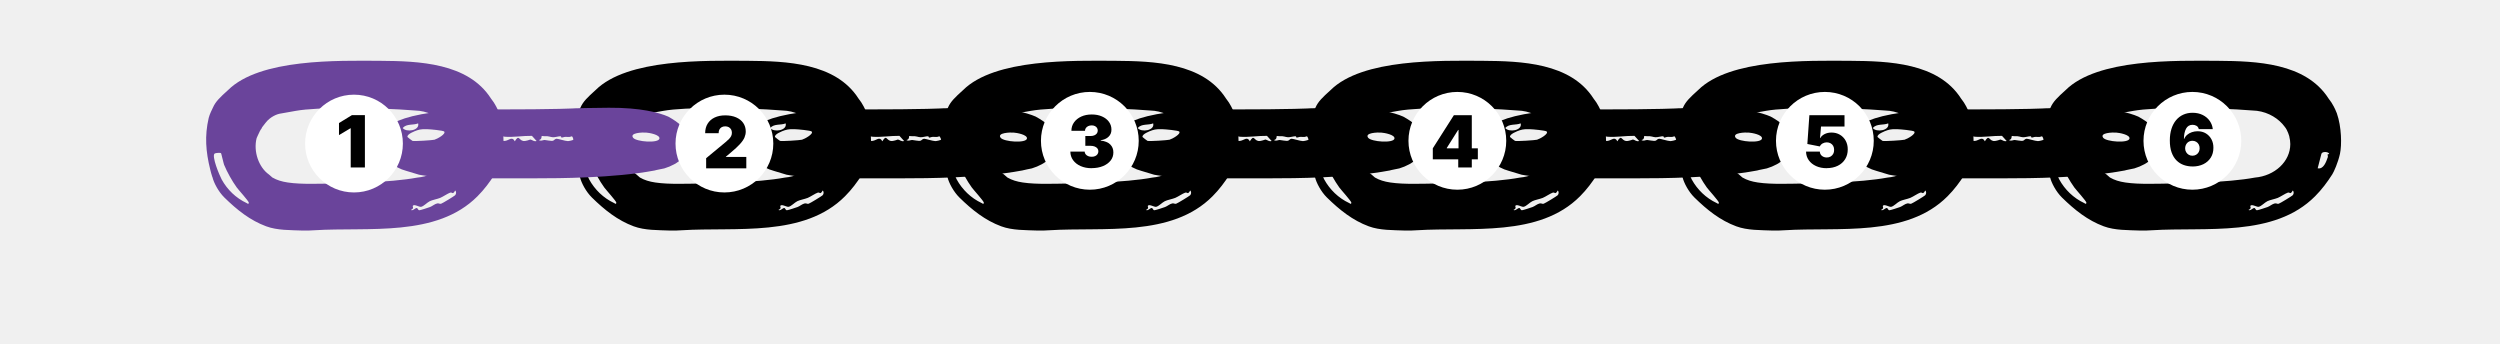
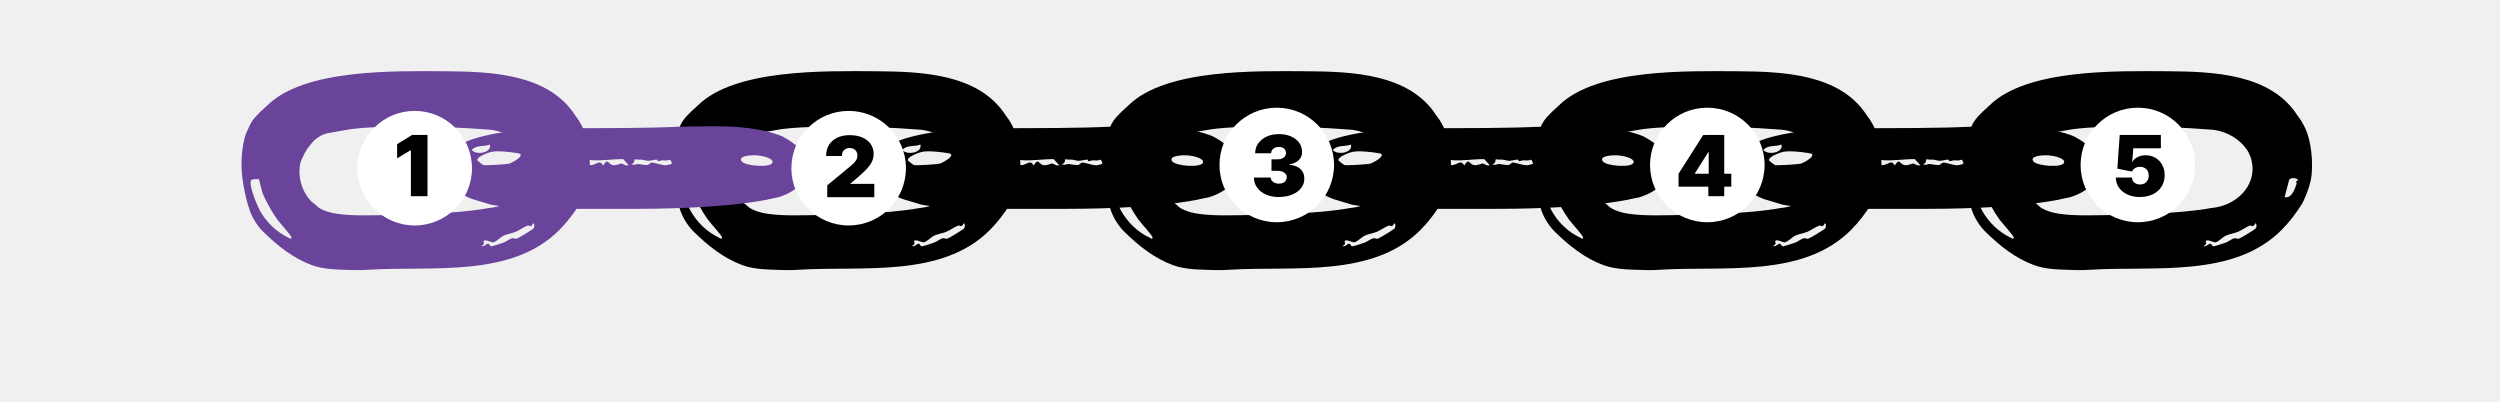
- <svg xmlns="http://www.w3.org/2000/svg" id="Layer_1" version="1.1" viewBox="150 55 765 105">
+ <svg xmlns="http://www.w3.org/2000/svg" id="Layer_1" version="1.1" viewBox="150 55 653 105">
  <defs>
    <style>
      .st0 {
        fill: #fff;
      }
    </style>
  </defs>
  <path d="M462.65,107.2c.69-.22,2.7-.56,3.09-.67,4.3-1.31,7.79-4.08,7.5-8.44-.25-3.53-3.2-5.69-6.31-7.41-2.81-1.23-8.43-2.76-18.16-2.71-4.77.02-10.21.17-10.21.17,0,0-4.72.35-25.45.35l-5.72.04s-.39,0-.52.02c-12.39.19-20.74,2.2-23.82,4.05-6.77,4.07-4.04,12.65,3.75,14.69l3.89,1.17s6,1.15,12.14,1.1h24.09c6.08,0,23.45-.05,35.74-2.37ZM460.15,95.57c.98.06,4.26.64,4.1,1.82-.23,1.52-7.09,1.02-8.05-.23-1.19-1.57,2.95-1.67,3.95-1.59ZM385.68,94.17c1.21-1.4,3.2-.78,4.73-1.42.57,2.22-3.63,2.84-4.73,1.42ZM395.44,97.75c-.66.17-6.25.53-6.76.36-.08-.02-1.48-1.08-1.52-1.18-.29-.85,2.17-1.8,2.97-2.07,1.13-.38,2.05-.34,3.16-.32.7,0,4.79.38,5.08.7.68.74-2.17,2.29-2.93,2.5ZM410.23,98.05c-1.07.08-2.44-.11-3.22-.8l3.87-.8,3.07.45-1.99,1.18c-.12-.87-.88-.08-1.74-.04ZM424.76,97.69c-.12-.02-1.33.59-2.21.44-1.37-.28-1.25-2.05-2.56.11-.82-1.63-1.76-.28-2.97-.13-.84.13-2.19-.32-3.09-.21-.37-.09,1-1.5,1.46-1.55.08,0,.92.45,1.56.49,2.62.21,5.61-.32,8.28-.27l1.43,1.57c-.78.28-1.31-.34-1.89-.45ZM436.17,98.17c-.7,0-3.03-.74-3.4-.72-.53.04-.76.53-1.09.61-.55.17-2.13-.21-2.58-.23-.51,0-1.11.46-1.74.02.96-.15.8-1.16.84-1.21.1-.09.66.08.92.04,1.33-.09,1.7.28,2.56.32.59.04,1.99-.38,2.34-.3.12.02.23.42.27.42.98-.13.43-.32,2.13-.21,1.09.06.94-.82,1.58.76-.02.23-1.54.53-1.82.51Z" />
  <path d="M575.11,107.2c.69-.22,2.7-.56,3.09-.67,4.3-1.31,7.79-4.08,7.5-8.44-.25-3.53-3.2-5.69-6.31-7.41-2.81-1.23-8.43-2.76-18.16-2.71-4.77.02-10.21.17-10.21.17,0,0-4.72.35-25.45.35l-5.72.04s-.39,0-.52.02c-12.39.19-20.74,2.2-23.82,4.05-6.77,4.07-4.04,12.65,3.75,14.69l3.89,1.17s6,1.15,12.14,1.1h24.09c6.08,0,23.45-.05,35.74-2.37ZM572.61,95.57c.98.06,4.26.64,4.1,1.82-.23,1.52-7.09,1.02-8.05-.23-1.19-1.57,2.95-1.67,3.95-1.59ZM498.14,94.17c1.21-1.4,3.2-.78,4.73-1.42.57,2.22-3.63,2.84-4.73,1.42ZM507.9,97.75c-.66.17-6.25.53-6.76.36-.08-.02-1.48-1.08-1.52-1.18-.29-.85,2.17-1.8,2.97-2.07,1.13-.38,2.05-.34,3.16-.32.7,0,4.79.38,5.08.7.68.74-2.17,2.29-2.93,2.5ZM522.69,98.05c-1.07.08-2.44-.11-3.22-.8l3.87-.8,3.07.45-1.99,1.18c-.12-.87-.88-.08-1.74-.04ZM537.22,97.69c-.12-.02-1.33.59-2.21.44-1.37-.28-1.25-2.05-2.56.11-.82-1.63-1.76-.28-2.97-.13-.84.13-2.19-.32-3.09-.21-.37-.09,1-1.5,1.46-1.55.08,0,.92.45,1.56.49,2.62.21,5.61-.32,8.28-.27l1.43,1.57c-.78.28-1.31-.34-1.89-.45ZM548.63,98.17c-.7,0-3.03-.74-3.4-.72-.53.04-.76.53-1.09.61-.55.17-2.13-.21-2.58-.23-.51,0-1.11.46-1.74.02.96-.15.8-1.16.84-1.21.1-.09.66.08.92.04,1.33-.09,1.7.28,2.56.32.59.04,1.99-.38,2.34-.3.12.02.23.42.27.42.98-.13.43-.32,2.13-.21,1.09.06.94-.82,1.58.76-.02.23-1.54.53-1.82.51Z" />
  <path d="M687.57,107.2c.69-.22,2.7-.56,3.09-.67,4.3-1.31,7.79-4.08,7.5-8.44-.25-3.53-3.2-5.69-6.31-7.41-2.81-1.23-8.43-2.76-18.16-2.71-4.77.02-10.21.17-10.21.17,0,0-4.72.35-25.45.35l-5.72.04s-.39,0-.52.02c-12.39.19-20.74,2.2-23.82,4.05-6.77,4.07-4.04,12.65,3.75,14.69l3.89,1.17s6,1.15,12.14,1.1h24.09c6.08,0,23.45-.05,35.74-2.37ZM685.07,95.57c.98.06,4.26.64,4.1,1.82-.23,1.52-7.09,1.02-8.05-.23-1.19-1.57,2.95-1.67,3.95-1.59ZM610.6,94.17c1.21-1.4,3.2-.78,4.73-1.42.57,2.22-3.63,2.84-4.73,1.42ZM620.36,97.75c-.66.17-6.25.53-6.76.36-.08-.02-1.48-1.08-1.52-1.18-.29-.85,2.17-1.8,2.97-2.07,1.13-.38,2.05-.34,3.16-.32.7,0,4.79.38,5.08.7.68.74-2.17,2.29-2.93,2.5ZM635.15,98.05c-1.07.08-2.44-.11-3.22-.8l3.87-.8,3.07.45-1.99,1.18c-.12-.87-.88-.08-1.74-.04ZM649.68,97.69c-.12-.02-1.33.59-2.21.44-1.37-.28-1.25-2.05-2.56.11-.82-1.63-1.76-.28-2.97-.13-.84.13-2.19-.32-3.09-.21-.37-.09,1-1.5,1.46-1.55.08,0,.92.45,1.56.49,2.62.21,5.61-.32,8.28-.27l1.43,1.57c-.78.28-1.31-.34-1.89-.45ZM661.09,98.17c-.7,0-3.03-.74-3.4-.72-.53.04-.76.53-1.09.61-.55.17-2.13-.21-2.58-.23-.51,0-1.11.46-1.74.02.96-.15.8-1.16.84-1.21.1-.09.66.08.92.04,1.33-.09,1.7.28,2.56.32.59.04,1.99-.38,2.34-.3.12.02.23.42.27.42.98-.13.43-.32,2.13-.21,1.09.06.94-.82,1.58.76-.02.23-1.54.53-1.82.51Z" />
-   <path d="M800.03,107.2c.69-.22,2.7-.56,3.09-.67,4.3-1.31,7.79-4.08,7.5-8.44-.25-3.53-3.2-5.69-6.31-7.41-2.81-1.23-8.43-2.76-18.16-2.71-4.77.02-10.21.17-10.21.17,0,0-4.72.35-25.45.35l-5.72.04s-.39,0-.52.02c-12.39.19-20.74,2.2-23.82,4.05-6.77,4.07-4.04,12.65,3.75,14.69l3.89,1.17s6,1.15,12.14,1.1h24.09c6.08,0,23.45-.05,35.74-2.37ZM797.53,95.57c.98.06,4.26.64,4.1,1.82-.23,1.52-7.09,1.02-8.05-.23-1.19-1.57,2.95-1.67,3.95-1.59ZM723.06,94.17c1.21-1.4,3.2-.78,4.73-1.42.57,2.22-3.63,2.84-4.73,1.42ZM732.82,97.75c-.66.17-6.25.53-6.76.36-.08-.02-1.48-1.08-1.52-1.18-.29-.85,2.17-1.8,2.97-2.07,1.13-.38,2.05-.34,3.16-.32.7,0,4.79.38,5.08.7.68.74-2.17,2.29-2.93,2.5ZM747.61,98.05c-1.07.08-2.44-.11-3.22-.8l3.87-.8,3.07.45-1.99,1.18c-.12-.87-.88-.08-1.74-.04ZM762.14,97.69c-.12-.02-1.33.59-2.21.44-1.37-.28-1.25-2.05-2.56.11-.82-1.63-1.76-.28-2.97-.13-.84.13-2.19-.32-3.09-.21-.37-.09,1-1.5,1.46-1.55.08,0,.92.45,1.56.49,2.62.21,5.61-.32,8.28-.27l1.43,1.57c-.78.28-1.31-.34-1.89-.45ZM773.55,98.17c-.7,0-3.03-.74-3.4-.72-.53.04-.76.53-1.09.61-.55.17-2.13-.21-2.58-.23-.51,0-1.11.46-1.74.02.96-.15.8-1.16.84-1.21.1-.09.66.08.92.04,1.33-.09,1.7.28,2.56.32.59.04,1.99-.38,2.34-.3.12.02.23.42.27.42.98-.13.43-.32,2.13-.21,1.09.06.94-.82,1.58.76-.02.23-1.54.53-1.82.51Z" />
  <path fill="#6A449B" d="M215.17,87.9c-.2.43-1.04,2.05-1.31,3.2-1.27,5.47-.9,10.26.47,15.78.16.72.37,1.41.59,2.13.02.04.02.08.04.1l.06.13c.41,1.7,1.81,4.4,3.65,6.21,3.87,3.8,7.9,7,12.78,8.8,3.4,1.27,7.45,1.15,11.2,1.3,1.14.05,2.4-.03,3.51-.09,16.66-1.04,37.42,2.21,49.96-10.41,2.03-2.03,3.75-4.33,5.27-6.72.48-.76,1.75-3.56,2.34-6.26s.5-8.24-.96-12.42c-.71-1.82-1.38-2.82-1.38-2.82-.29-.59-.78-1.11-1.15-1.68-7.01-10.96-22.17-11.45-33.81-11.54-13.18-.06-36.92-.7-46.66,8.97-2.42,2.17-3.81,3.51-4.59,5.3ZM225.44,117.12c-3.24-1.52-5.9-4.08-7.62-7.23-.29-.55-1.11-2.38-1.7-4.14-.57-1.74-.94-3.4-.43-3.77.27-.2,1.78-.29,1.95-.1.1.12.47,1.95.78,3.01.06.23.12.43.16.55.96,2.29,2.42,4.92,3.87,6.93.47.66,3.69,4.2,3.69,4.65-.08.66-.45.2-.7.1ZM289.28,114.74c-.33.31-3.85,2.46-4.3,2.6-.41.14-.7-.2-1.17-.1-.8.16-1.52.86-2.23,1.11-.64.23-2.66.9-3.2.98-.51.08-.51-.74-.92-.68-.51.08-1.19.96-1.72.59,1.07-.47.51-1.02.55-1.15.23-.86,2.01.33,2.56.2.86-.2,1.82-1.31,2.66-1.72.76-.39,2.25-.64,3.2-1.02.92-.39,2.29-1.35,3.05-1.6.68-.23.74.78,1.52-.66.41.35.35,1.09,0,1.43ZM288.23,96.83s0,.03.01.04c.18.71.29,1.45.29,2.22,0,5.34-4.75,9.73-10.84,10.25-8.47,1.59-22.85,1.76-28.5,1.87-1.29.02-2.66.04-4.06.04-2.4,0-4.9-.08-7.09-.41-1.88-.29-3.27-.71-4.69-1.52-.44-.35-.76-.67-1.04-.91-3.11-2.19-4.84-7.03-3.78-11.15.08-.2.2-.49.35-.78.39-.88.88-1.91,1.09-2.05.04-.08.2-.43.26-.52.42-.58.72-.91,1.05-1.35,1.53-1.99,3.7-2.64,4.18-2.74l5.06-.9c6.74-1.21,24.07-1.09,36.59-.1.35.02.7.04,1.05.08.05,0,.11,0,.17.01,0,0,0,0,0,0,3.62.47,6.71,2.42,8.51,4.9.92,1.09,1.41,3.02,1.41,3.02ZM299.98,103.17c-.47,1.37-1.31,3.73-3.07,3.32l1.15-4.45c.31-.82,2.29-.59,2.38.08,0,.06-.49.06-.51.16-.04.1.2.47.06.88Z" />
  <path d="M327.63,87.9c-.2.43-1.04,2.05-1.31,3.2-1.27,5.47-.9,10.26.47,15.78.16.72.37,1.41.59,2.13.02.04.02.08.04.1l.06.13c.41,1.7,1.81,4.4,3.65,6.21,3.87,3.8,7.9,7,12.78,8.8,3.4,1.27,7.45,1.15,11.2,1.3,1.14.05,2.4-.03,3.51-.09,16.66-1.04,37.42,2.21,49.96-10.41,2.03-2.03,3.75-4.33,5.27-6.72.48-.76,1.75-3.56,2.34-6.26s.5-8.24-.96-12.42c-.71-1.82-1.38-2.82-1.38-2.82-.29-.59-.78-1.11-1.15-1.68-7.01-10.96-22.17-11.45-33.81-11.54-13.18-.06-36.92-.7-46.66,8.97-2.42,2.17-3.81,3.51-4.59,5.3ZM337.9,117.12c-3.24-1.52-5.9-4.08-7.62-7.23-.29-.55-1.11-2.38-1.7-4.14-.57-1.74-.94-3.4-.43-3.77.27-.2,1.78-.29,1.95-.1.1.12.47,1.95.78,3.01.06.23.12.43.16.55.96,2.29,2.42,4.92,3.87,6.93.47.66,3.69,4.2,3.69,4.65-.08.66-.45.2-.7.1ZM401.74,114.74c-.33.31-3.85,2.46-4.3,2.6-.41.14-.7-.2-1.17-.1-.8.16-1.52.86-2.23,1.11-.64.23-2.66.9-3.2.98-.51.08-.51-.74-.92-.68-.51.08-1.19.96-1.72.59,1.07-.47.51-1.02.55-1.15.23-.86,2.01.33,2.56.2.86-.2,1.82-1.31,2.66-1.72.76-.39,2.25-.64,3.2-1.02.92-.39,2.29-1.35,3.05-1.6.68-.23.74.78,1.52-.66.41.35.35,1.09,0,1.43ZM400.69,96.83s0,.03.01.04c.18.71.29,1.45.29,2.22,0,5.34-4.75,9.73-10.84,10.25-8.47,1.59-22.85,1.76-28.5,1.87-1.29.02-2.66.04-4.06.04-2.4,0-4.9-.08-7.09-.41-1.88-.29-3.27-.71-4.69-1.52-.44-.35-.76-.67-1.04-.91-3.11-2.19-4.84-7.03-3.78-11.15.08-.2.2-.49.35-.78.39-.88.88-1.91,1.09-2.05.04-.08.2-.43.26-.52.42-.58.72-.91,1.05-1.35,1.53-1.99,3.7-2.64,4.18-2.74l5.06-.9c6.74-1.21,24.07-1.09,36.59-.1.35.02.7.04,1.05.08.05,0,.11,0,.17.01,0,0,0,0,0,0,3.62.47,6.71,2.42,8.51,4.9.92,1.09,1.41,3.02,1.41,3.02ZM412.44,103.17c-.47,1.37-1.31,3.73-3.07,3.32l1.15-4.45c.31-.82,2.29-.59,2.38.08,0,.06-.49.06-.51.16-.04.1.2.47.06.88Z" />
  <path fill="#6A449B" d="M350.19,107.2c.69-.22,2.7-.56,3.09-.67,4.3-1.31,7.79-4.08,7.5-8.44-.25-3.53-3.2-5.69-6.31-7.41-2.81-1.23-8.43-2.76-18.16-2.71-4.77.02-10.21.17-10.21.17,0,0-4.72.35-25.45.35l-5.72.04s-.39,0-.52.02c-12.39.19-20.74,2.2-23.82,4.05-6.77,4.07-4.04,12.65,3.75,14.69l3.89,1.17s6,1.15,12.14,1.1h24.09c6.08,0,23.45-.05,35.74-2.37ZM347.69,95.57c.98.06,4.26.64,4.1,1.82-.23,1.52-7.09,1.02-8.05-.23-1.19-1.57,2.95-1.67,3.95-1.59ZM273.22,94.17c1.21-1.4,3.2-.78,4.73-1.42.57,2.22-3.63,2.84-4.73,1.42ZM282.98,97.75c-.66.17-6.25.53-6.76.36-.08-.02-1.48-1.08-1.52-1.18-.29-.85,2.17-1.8,2.97-2.07,1.13-.38,2.05-.34,3.16-.32.7,0,4.79.38,5.08.7.68.74-2.17,2.29-2.93,2.5ZM297.77,98.05c-1.07.08-2.44-.11-3.22-.8l3.87-.8,3.07.45-1.99,1.18c-.12-.87-.88-.08-1.74-.04ZM312.3,97.69c-.12-.02-1.33.59-2.21.44-1.37-.28-1.25-2.05-2.56.11-.82-1.63-1.76-.28-2.97-.13-.84.13-2.19-.32-3.09-.21-.37-.09,1-1.5,1.46-1.55.08,0,.92.45,1.56.49,2.62.21,5.61-.32,8.28-.27l1.43,1.57c-.78.28-1.31-.34-1.89-.45ZM323.71,98.17c-.7,0-3.03-.74-3.4-.72-.53.04-.76.53-1.09.61-.55.17-2.13-.21-2.58-.23-.51,0-1.11.46-1.74.02.96-.15.8-1.16.84-1.21.1-.09.66.08.92.04,1.33-.09,1.7.28,2.56.32.59.04,1.99-.38,2.34-.3.12.02.23.42.27.42.98-.13.43-.32,2.13-.21,1.09.06.94-.82,1.58.76-.02.23-1.54.53-1.82.51Z" />
  <path d="M440.09,87.9c-.2.43-1.04,2.05-1.31,3.2-1.27,5.47-.9,10.26.47,15.78.16.72.37,1.41.59,2.13.02.04.02.08.04.1l.06.13c.41,1.7,1.81,4.4,3.65,6.21,3.87,3.8,7.9,7,12.78,8.8,3.4,1.27,7.45,1.15,11.2,1.3,1.14.05,2.4-.03,3.51-.09,16.66-1.04,37.42,2.21,49.96-10.41,2.03-2.03,3.75-4.33,5.27-6.72.48-.76,1.75-3.56,2.34-6.26s.5-8.24-.96-12.42c-.71-1.82-1.38-2.82-1.38-2.82-.29-.59-.78-1.11-1.15-1.68-7.01-10.96-22.17-11.45-33.81-11.54-13.18-.06-36.92-.7-46.66,8.97-2.42,2.17-3.81,3.51-4.59,5.3ZM450.36,117.12c-3.24-1.52-5.9-4.08-7.62-7.23-.29-.55-1.11-2.38-1.7-4.14-.57-1.74-.94-3.4-.43-3.77.27-.2,1.78-.29,1.95-.1.1.12.47,1.95.78,3.01.06.23.12.43.16.55.96,2.29,2.42,4.92,3.87,6.93.47.66,3.69,4.2,3.69,4.65-.08.66-.45.2-.7.1ZM514.2,114.74c-.33.31-3.85,2.46-4.3,2.6-.41.14-.7-.2-1.17-.1-.8.16-1.52.86-2.23,1.11-.64.23-2.66.9-3.2.98-.51.08-.51-.74-.92-.68-.51.08-1.19.96-1.72.59,1.07-.47.51-1.02.55-1.15.23-.86,2.01.33,2.56.2.86-.2,1.82-1.31,2.66-1.72.76-.39,2.25-.64,3.2-1.02.92-.39,2.29-1.35,3.05-1.6.68-.23.74.78,1.52-.66.41.35.35,1.09,0,1.43ZM513.15,96.83s0,.03.01.04c.18.71.29,1.45.29,2.22,0,5.34-4.75,9.73-10.84,10.25-8.47,1.59-22.85,1.76-28.5,1.87-1.29.02-2.66.04-4.06.04-2.4,0-4.9-.08-7.09-.41-1.88-.29-3.27-.71-4.69-1.52-.44-.35-.76-.67-1.04-.91-3.11-2.19-4.84-7.03-3.78-11.15.08-.2.2-.49.35-.78.39-.88.88-1.91,1.09-2.05.04-.08.2-.43.26-.52.42-.58.72-.91,1.05-1.35,1.53-1.99,3.7-2.64,4.18-2.74l5.06-.9c6.74-1.21,24.07-1.09,36.59-.1.35.02.7.04,1.05.08.05,0,.11,0,.17.01,0,0,0,0,0,0,3.62.47,6.71,2.42,8.51,4.9.92,1.09,1.41,3.02,1.41,3.02ZM524.9,103.17c-.47,1.37-1.31,3.73-3.07,3.32l1.15-4.45c.31-.82,2.29-.59,2.38.08,0,.06-.49.06-.51.16-.04.1.2.47.06.88Z" />
  <path d="M552.55,87.9c-.2.43-1.04,2.05-1.31,3.2-1.27,5.47-.9,10.26.47,15.78.16.72.37,1.41.59,2.13.02.04.02.08.04.1l.06.13c.41,1.7,1.81,4.4,3.65,6.21,3.87,3.8,7.9,7,12.78,8.8,3.4,1.27,7.45,1.15,11.2,1.3,1.14.05,2.4-.03,3.51-.09,16.66-1.04,37.42,2.21,49.96-10.41,2.03-2.03,3.75-4.33,5.27-6.72.48-.76,1.75-3.56,2.34-6.26s.5-8.24-.96-12.42c-.71-1.82-1.38-2.82-1.38-2.82-.29-.59-.78-1.11-1.15-1.68-7.01-10.96-22.17-11.45-33.81-11.54-13.18-.06-36.92-.7-46.66,8.97-2.42,2.17-3.81,3.51-4.59,5.3ZM562.82,117.12c-3.24-1.52-5.9-4.08-7.62-7.23-.29-.55-1.11-2.38-1.7-4.14-.57-1.74-.94-3.4-.43-3.77.27-.2,1.78-.29,1.95-.1.1.12.47,1.95.78,3.01.06.23.12.43.16.55.96,2.29,2.42,4.92,3.87,6.93.47.66,3.69,4.2,3.69,4.65-.08.66-.45.2-.7.1ZM626.66,114.74c-.33.31-3.85,2.46-4.3,2.6-.41.14-.7-.2-1.17-.1-.8.16-1.52.86-2.23,1.11-.64.23-2.66.9-3.2.98-.51.08-.51-.74-.92-.68-.51.08-1.19.96-1.72.59,1.07-.47.51-1.02.55-1.15.23-.86,2.01.33,2.56.2.86-.2,1.82-1.31,2.66-1.72.76-.39,2.25-.64,3.2-1.02.92-.39,2.29-1.35,3.05-1.6.68-.23.74.78,1.52-.66.41.35.35,1.09,0,1.43ZM625.61,96.83s0,.03.01.04c.18.71.29,1.45.29,2.22,0,5.34-4.75,9.73-10.84,10.25-8.47,1.59-22.85,1.76-28.5,1.87-1.29.02-2.66.04-4.06.04-2.4,0-4.9-.08-7.09-.41-1.88-.29-3.27-.71-4.69-1.52-.44-.35-.76-.67-1.04-.91-3.11-2.19-4.84-7.03-3.78-11.15.08-.2.2-.49.35-.78.39-.88.88-1.91,1.09-2.05.04-.08.2-.43.26-.52.42-.58.72-.91,1.05-1.35,1.53-1.99,3.7-2.64,4.18-2.74l5.06-.9c6.74-1.21,24.07-1.09,36.59-.1.35.02.7.04,1.05.08.05,0,.11,0,.17.01,0,0,0,0,0,0,3.62.47,6.71,2.42,8.51,4.9.92,1.09,1.41,3.02,1.41,3.02ZM637.36,103.17c-.47,1.37-1.31,3.73-3.07,3.32l1.15-4.45c.31-.82,2.29-.59,2.38.08,0,.06-.49.06-.51.16-.04.1.2.47.06.88Z" />
  <path d="M665.01,87.9c-.2.43-1.04,2.05-1.31,3.2-1.27,5.47-.9,10.26.47,15.78.16.72.37,1.41.59,2.13.02.04.02.08.04.1l.06.13c.41,1.7,1.81,4.4,3.65,6.21,3.87,3.8,7.9,7,12.78,8.8,3.4,1.27,7.45,1.15,11.2,1.3,1.14.05,2.4-.03,3.51-.09,16.66-1.04,37.42,2.21,49.96-10.41,2.03-2.03,3.75-4.33,5.27-6.72.48-.76,1.75-3.56,2.34-6.26s.5-8.24-.96-12.42c-.71-1.82-1.38-2.82-1.38-2.82-.29-.59-.78-1.11-1.15-1.68-7.01-10.96-22.17-11.45-33.81-11.54-13.18-.06-36.92-.7-46.66,8.97-2.42,2.17-3.81,3.51-4.59,5.3ZM675.28,117.12c-3.24-1.52-5.9-4.08-7.62-7.23-.29-.55-1.11-2.38-1.7-4.14-.57-1.74-.94-3.4-.43-3.77.27-.2,1.78-.29,1.95-.1.1.12.47,1.95.78,3.01.06.23.12.43.16.55.96,2.29,2.42,4.92,3.87,6.93.47.66,3.69,4.2,3.69,4.65-.08.66-.45.2-.7.1ZM739.12,114.74c-.33.31-3.85,2.46-4.3,2.6-.41.14-.7-.2-1.17-.1-.8.16-1.52.86-2.23,1.11-.64.23-2.66.9-3.2.98-.51.08-.51-.74-.92-.68-.51.08-1.19.96-1.72.59,1.07-.47.51-1.02.55-1.15.23-.86,2.01.33,2.56.2.86-.2,1.82-1.31,2.66-1.72.76-.39,2.25-.64,3.2-1.02.92-.39,2.29-1.35,3.05-1.6.68-.23.74.78,1.52-.66.41.35.35,1.09,0,1.43ZM738.07,96.83s0,.03.01.04c.18.71.29,1.45.29,2.22,0,5.34-4.75,9.73-10.84,10.25-8.47,1.59-22.85,1.76-28.5,1.87-1.29.02-2.66.04-4.06.04-2.4,0-4.9-.08-7.09-.41-1.88-.29-3.27-.71-4.69-1.52-.44-.35-.76-.67-1.04-.91-3.11-2.19-4.84-7.03-3.78-11.15.08-.2.2-.49.35-.78.39-.88.88-1.91,1.09-2.05.04-.08.2-.43.26-.52.42-.58.72-.91,1.05-1.35,1.53-1.99,3.7-2.64,4.18-2.74l5.06-.9c6.74-1.21,24.07-1.09,36.59-.1.35.02.7.04,1.05.08.05,0,.11,0,.17.01,0,0,0,0,0,0,3.62.47,6.71,2.42,8.51,4.9.92,1.09,1.41,3.02,1.41,3.02ZM749.82,103.17c-.47,1.37-1.31,3.73-3.07,3.32l1.15-4.45c.31-.82,2.29-.59,2.38.08,0,.06-.49.06-.51.16-.04.1.2.47.06.88Z" />
-   <path d="M777.47,87.9c-.2.43-1.04,2.05-1.31,3.2-1.27,5.47-.9,10.26.47,15.78.16.72.37,1.41.59,2.13.02.04.02.08.04.1l.06.13c.41,1.7,1.81,4.4,3.65,6.21,3.87,3.8,7.9,7,12.78,8.8,3.4,1.27,7.45,1.15,11.2,1.3,1.14.05,2.4-.03,3.51-.09,16.66-1.04,37.42,2.21,49.96-10.41,2.03-2.03,3.75-4.33,5.27-6.72.48-.76,1.75-3.56,2.34-6.26.59-2.7.5-8.24-.96-12.42-.71-1.82-1.38-2.82-1.38-2.82-.29-.59-.78-1.11-1.15-1.68-7.01-10.96-22.17-11.45-33.81-11.54-13.18-.06-36.92-.7-46.66,8.97-2.42,2.17-3.81,3.51-4.59,5.3ZM787.74,117.12c-3.24-1.52-5.9-4.08-7.62-7.23-.29-.55-1.11-2.38-1.7-4.14-.57-1.74-.94-3.4-.43-3.77.27-.2,1.78-.29,1.95-.1.1.12.47,1.95.78,3.01.06.23.12.43.16.55.96,2.29,2.42,4.92,3.87,6.93.47.66,3.69,4.2,3.69,4.65-.08.66-.45.2-.7.1ZM851.58,114.74c-.33.31-3.85,2.46-4.3,2.6-.41.14-.7-.2-1.17-.1-.8.16-1.52.86-2.23,1.11-.64.23-2.66.9-3.2.98-.51.08-.51-.74-.92-.68-.51.08-1.19.96-1.72.59,1.07-.47.51-1.02.55-1.15.23-.86,2.01.33,2.56.2.86-.2,1.82-1.31,2.66-1.72.76-.39,2.25-.64,3.2-1.02.92-.39,2.29-1.35,3.05-1.6.68-.23.74.78,1.52-.66.41.35.35,1.09,0,1.43ZM850.53,96.83s0,.03.01.04c.18.71.29,1.45.29,2.22,0,5.34-4.75,9.73-10.84,10.25-8.47,1.59-22.85,1.76-28.5,1.87-1.29.02-2.66.04-4.06.04-2.4,0-4.9-.08-7.09-.41-1.88-.29-3.27-.71-4.69-1.52-.44-.35-.76-.67-1.04-.91-3.11-2.19-4.84-7.03-3.78-11.15.08-.2.2-.49.35-.78.39-.88.88-1.91,1.09-2.05.04-.08.2-.43.26-.52.42-.58.72-.91,1.05-1.35,1.53-1.99,3.7-2.64,4.18-2.74l5.06-.9c6.74-1.21,24.07-1.09,36.59-.1.35.02.7.04,1.05.08.05,0,.11,0,.17.01,0,0,0,0,0,0,3.62.47,6.71,2.42,8.51,4.9.92,1.09,1.41,3.02,1.41,3.02ZM862.28,103.17c-.47,1.37-1.31,3.73-3.07,3.32l1.15-4.45c.31-.82,2.29-.59,2.38.08,0,.06-.49.06-.51.16-.04.1.2.47.06.88Z" />
  <g>
    <circle class="st0" cx="371.67" cy="98.93" r="14.96" />
    <path d="M366.08,106.53v-3.12l5.97-4.94c.4-.33.74-.64,1.02-.93.28-.29.5-.59.66-.89.15-.31.23-.65.23-1.02,0-.41-.09-.76-.26-1.05-.17-.29-.42-.52-.72-.68-.31-.16-.66-.24-1.06-.24s-.75.08-1.06.24c-.3.16-.54.4-.71.71-.17.31-.25.69-.25,1.14h-4.12c0-1.12.25-2.09.76-2.91.5-.81,1.22-1.44,2.14-1.88s2-.66,3.24-.66,2.39.2,3.33.61c.94.41,1.67.98,2.18,1.72.51.74.77,1.61.77,2.6,0,.61-.13,1.23-.38,1.83-.26.61-.71,1.28-1.38,2.01-.66.73-1.6,1.61-2.82,2.62l-1.5,1.25v.09h6.25v3.47h-12.28Z" />
  </g>
  <g>
    <circle class="st0" cx="258.32" cy="98.93" r="14.96" />
    <path d="M261.66,90.25v16h-4.34v-12h-.09l-3.5,2.09v-3.69l3.94-2.41h4Z" />
  </g>
  <circle class="st0" cx="483.49" cy="98.09" r="14.96" />
  <circle class="st0" cx="595.95" cy="98.09" r="14.96" />
  <circle class="st0" cx="708.41" cy="98.09" r="14.96" />
-   <circle class="st0" cx="820.87" cy="98.09" r="14.96" />
  <path d="M484.03,106.47c-1.26,0-2.38-.22-3.36-.65s-1.74-1.04-2.3-1.8c-.56-.77-.84-1.65-.84-2.64h4.38c0,.31.1.58.29.82.18.24.44.43.76.57.32.14.69.2,1.11.2s.75-.07,1.06-.21c.31-.14.55-.34.72-.6s.25-.55.25-.88c0-.32-.09-.61-.29-.86-.2-.25-.48-.45-.84-.59s-.77-.21-1.24-.21h-1.62v-3h1.62c.43,0,.81-.07,1.14-.21.33-.14.59-.34.77-.59.18-.25.27-.54.27-.86,0-.31-.07-.59-.23-.83s-.37-.43-.65-.56c-.28-.14-.6-.2-.96-.2-.4,0-.75.07-1.06.21-.31.14-.55.34-.73.59-.18.25-.27.54-.27.86h-4.16c0-.98.27-1.84.81-2.59.53-.75,1.27-1.34,2.2-1.77.93-.43,2-.64,3.21-.64s2.23.2,3.14.6c.91.4,1.62.95,2.13,1.65.51.7.77,1.5.76,2.4.01.9-.3,1.63-.92,2.2-.62.57-1.41.91-2.36,1.02v.12c1.29.14,2.26.54,2.91,1.18.65.65.97,1.46.96,2.44,0,.94-.27,1.77-.84,2.49-.57.72-1.35,1.29-2.35,1.7-1,.41-2.16.62-3.46.62Z" />
  <path d="M588.44,103.75v-3.37l6.44-10.12h3.06v4.5h-1.75l-3.47,5.5v.12h9.5v3.37h-13.78ZM596.22,106.25v-3.53l.09-1.47v-11h4.06v16h-4.16Z" />
  <path d="M708.99,106.47c-1.23,0-2.32-.22-3.27-.65s-1.7-1.04-2.24-1.8-.82-1.65-.83-2.64h4.22c.02.55.23.99.64,1.32s.91.49,1.48.49c.44,0,.83-.09,1.17-.29s.6-.46.8-.81.29-.75.28-1.22c0-.47-.09-.88-.28-1.22s-.46-.61-.8-.8-.73-.29-1.17-.29-.88.11-1.27.33-.67.53-.86.92l-3.81-.75.62-8.81h10.75v3.47h-7.19l-.31,3.53h.09c.25-.48.68-.89,1.3-1.21s1.33-.48,2.14-.48c.95,0,1.8.22,2.55.66s1.34,1.05,1.77,1.83.65,1.68.64,2.69c0,1.11-.26,2.1-.79,2.96s-1.28,1.54-2.25,2.02-2.1.73-3.4.73Z" />
-   <path d="M820.9,105.94c-.93,0-1.82-.15-2.65-.44s-1.58-.76-2.22-1.39-1.15-1.46-1.52-2.48c-.37-1.02-.55-2.26-.54-3.71,0-1.3.17-2.46.5-3.5s.8-1.92,1.41-2.65,1.34-1.29,2.2-1.68,1.8-.58,2.85-.58c1.18,0,2.21.23,3.11.68s1.61,1.06,2.14,1.82.84,1.59.93,2.5h-4.28c-.1-.45-.33-.79-.68-1s-.76-.32-1.22-.32c-.91,0-1.58.4-2,1.19s-.64,1.83-.65,3.12h.09c.2-.49.51-.91.92-1.26s.89-.62,1.44-.8,1.12-.28,1.73-.28c.97,0,1.82.22,2.54.66s1.29,1.04,1.7,1.8.61,1.63.6,2.61c0,1.15-.26,2.15-.81,3.01s-1.3,1.53-2.26,2-2.08.71-3.34.71ZM820.87,102.65c.43,0,.82-.1,1.15-.3s.6-.47.79-.81.28-.73.28-1.17c0-.44-.09-.83-.28-1.18s-.45-.61-.79-.81-.72-.3-1.15-.3c-.32,0-.61.06-.88.17s-.5.27-.7.48-.35.45-.46.73-.17.58-.18.91c0,.44.1.83.3,1.17s.46.61.79.81.71.3,1.13.3Z" />
</svg>
